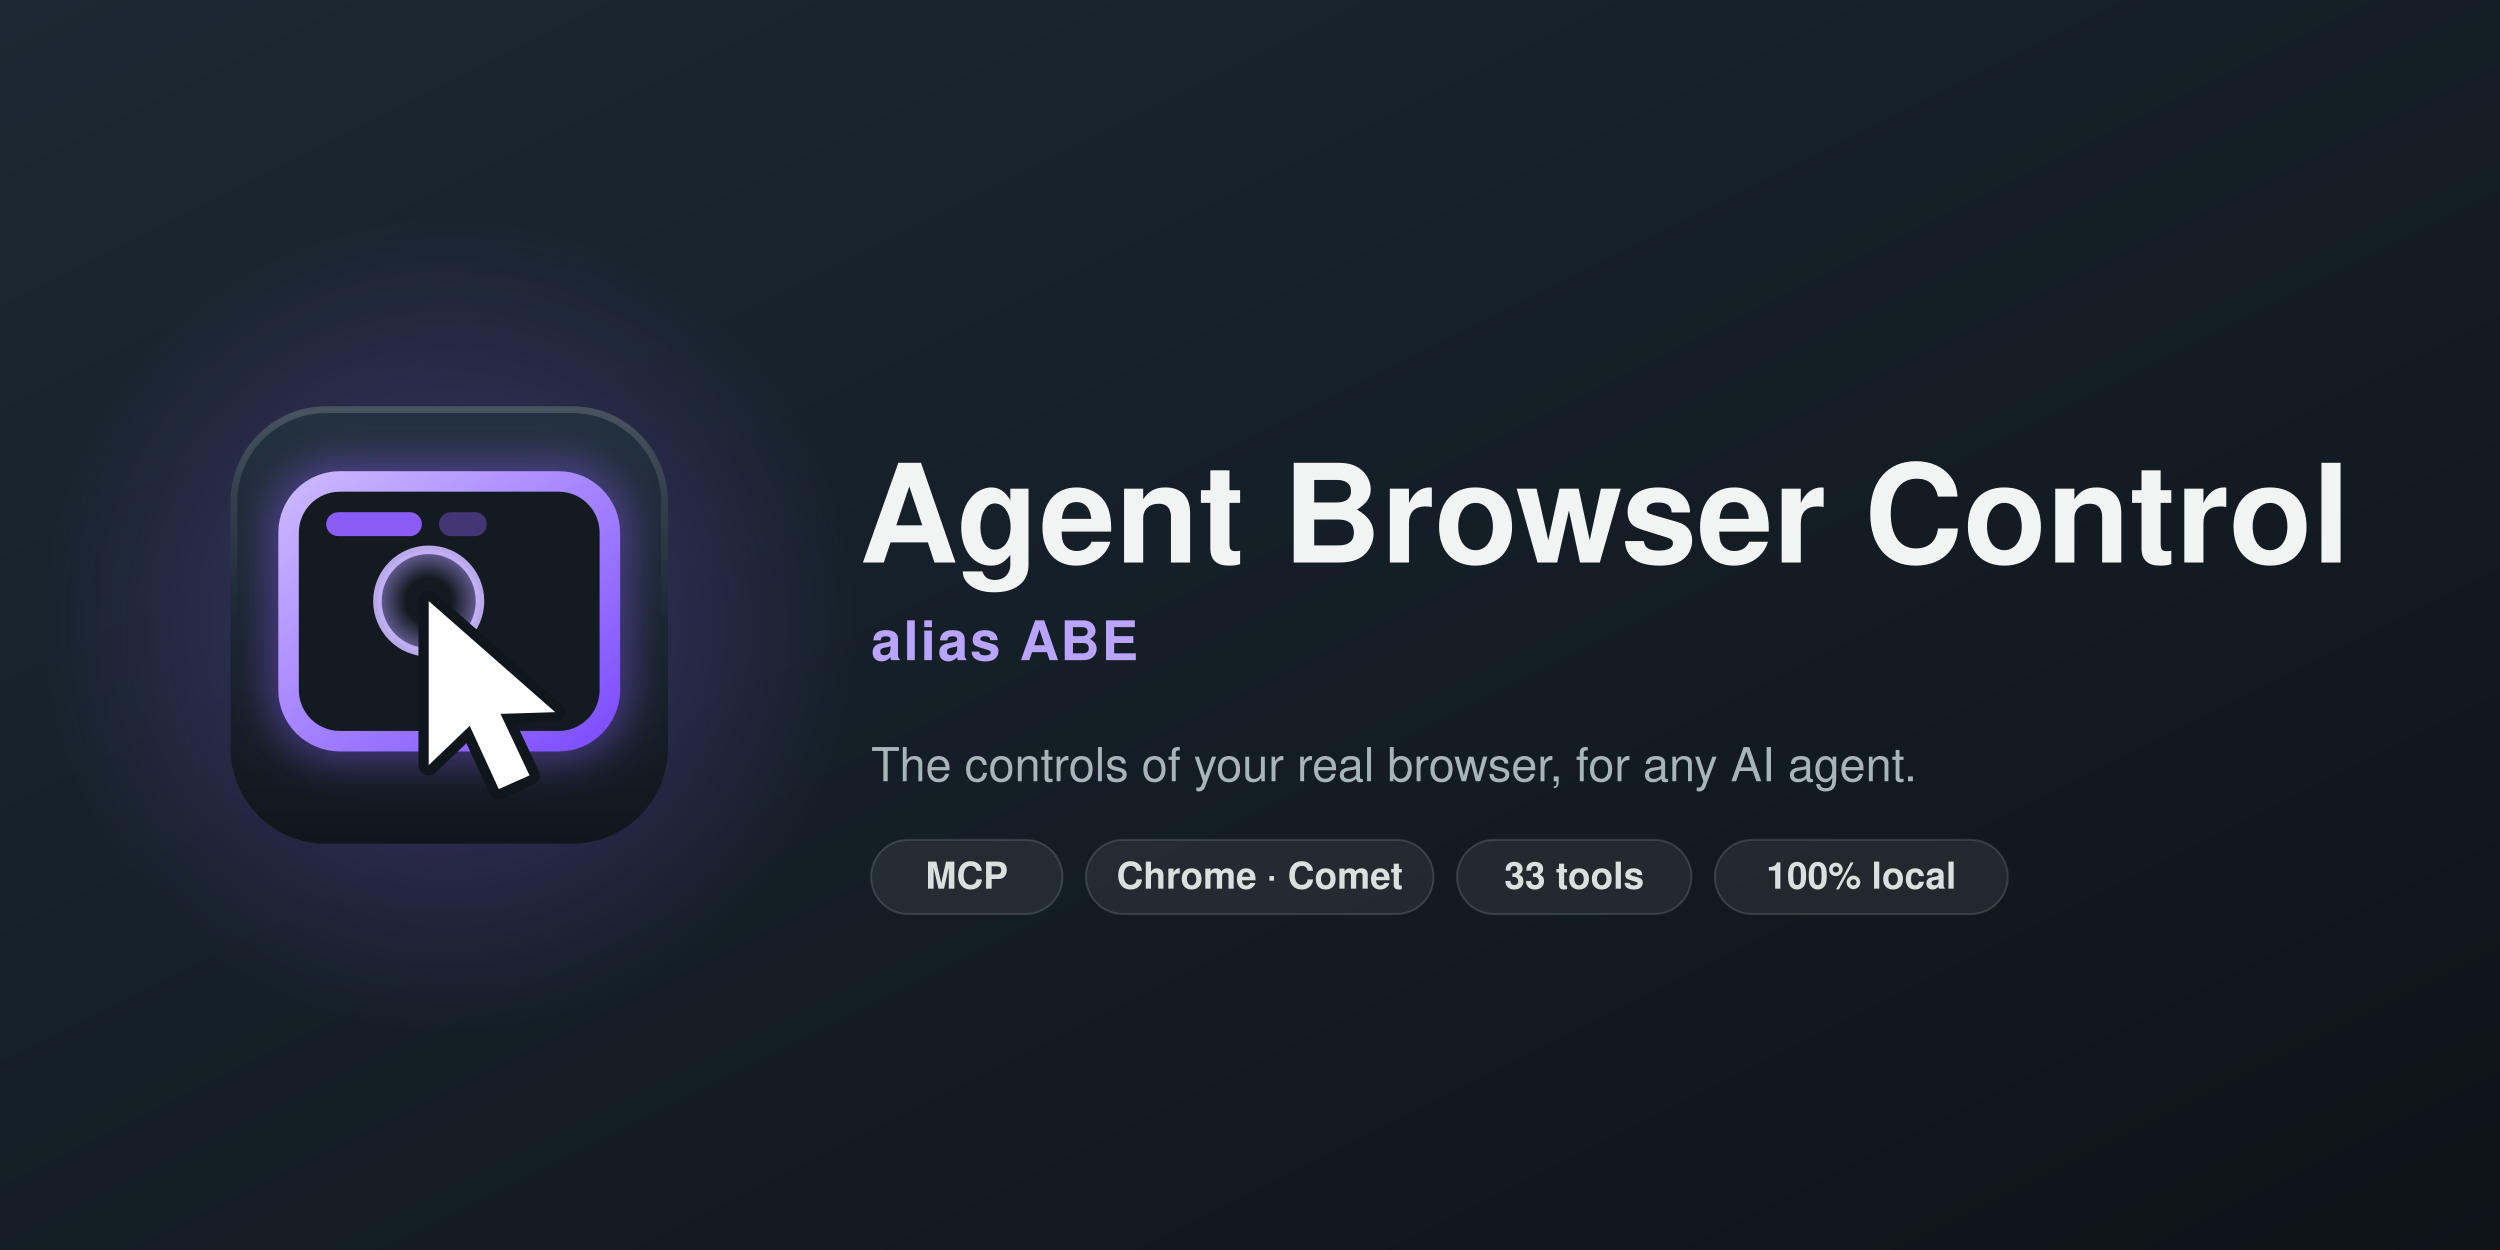
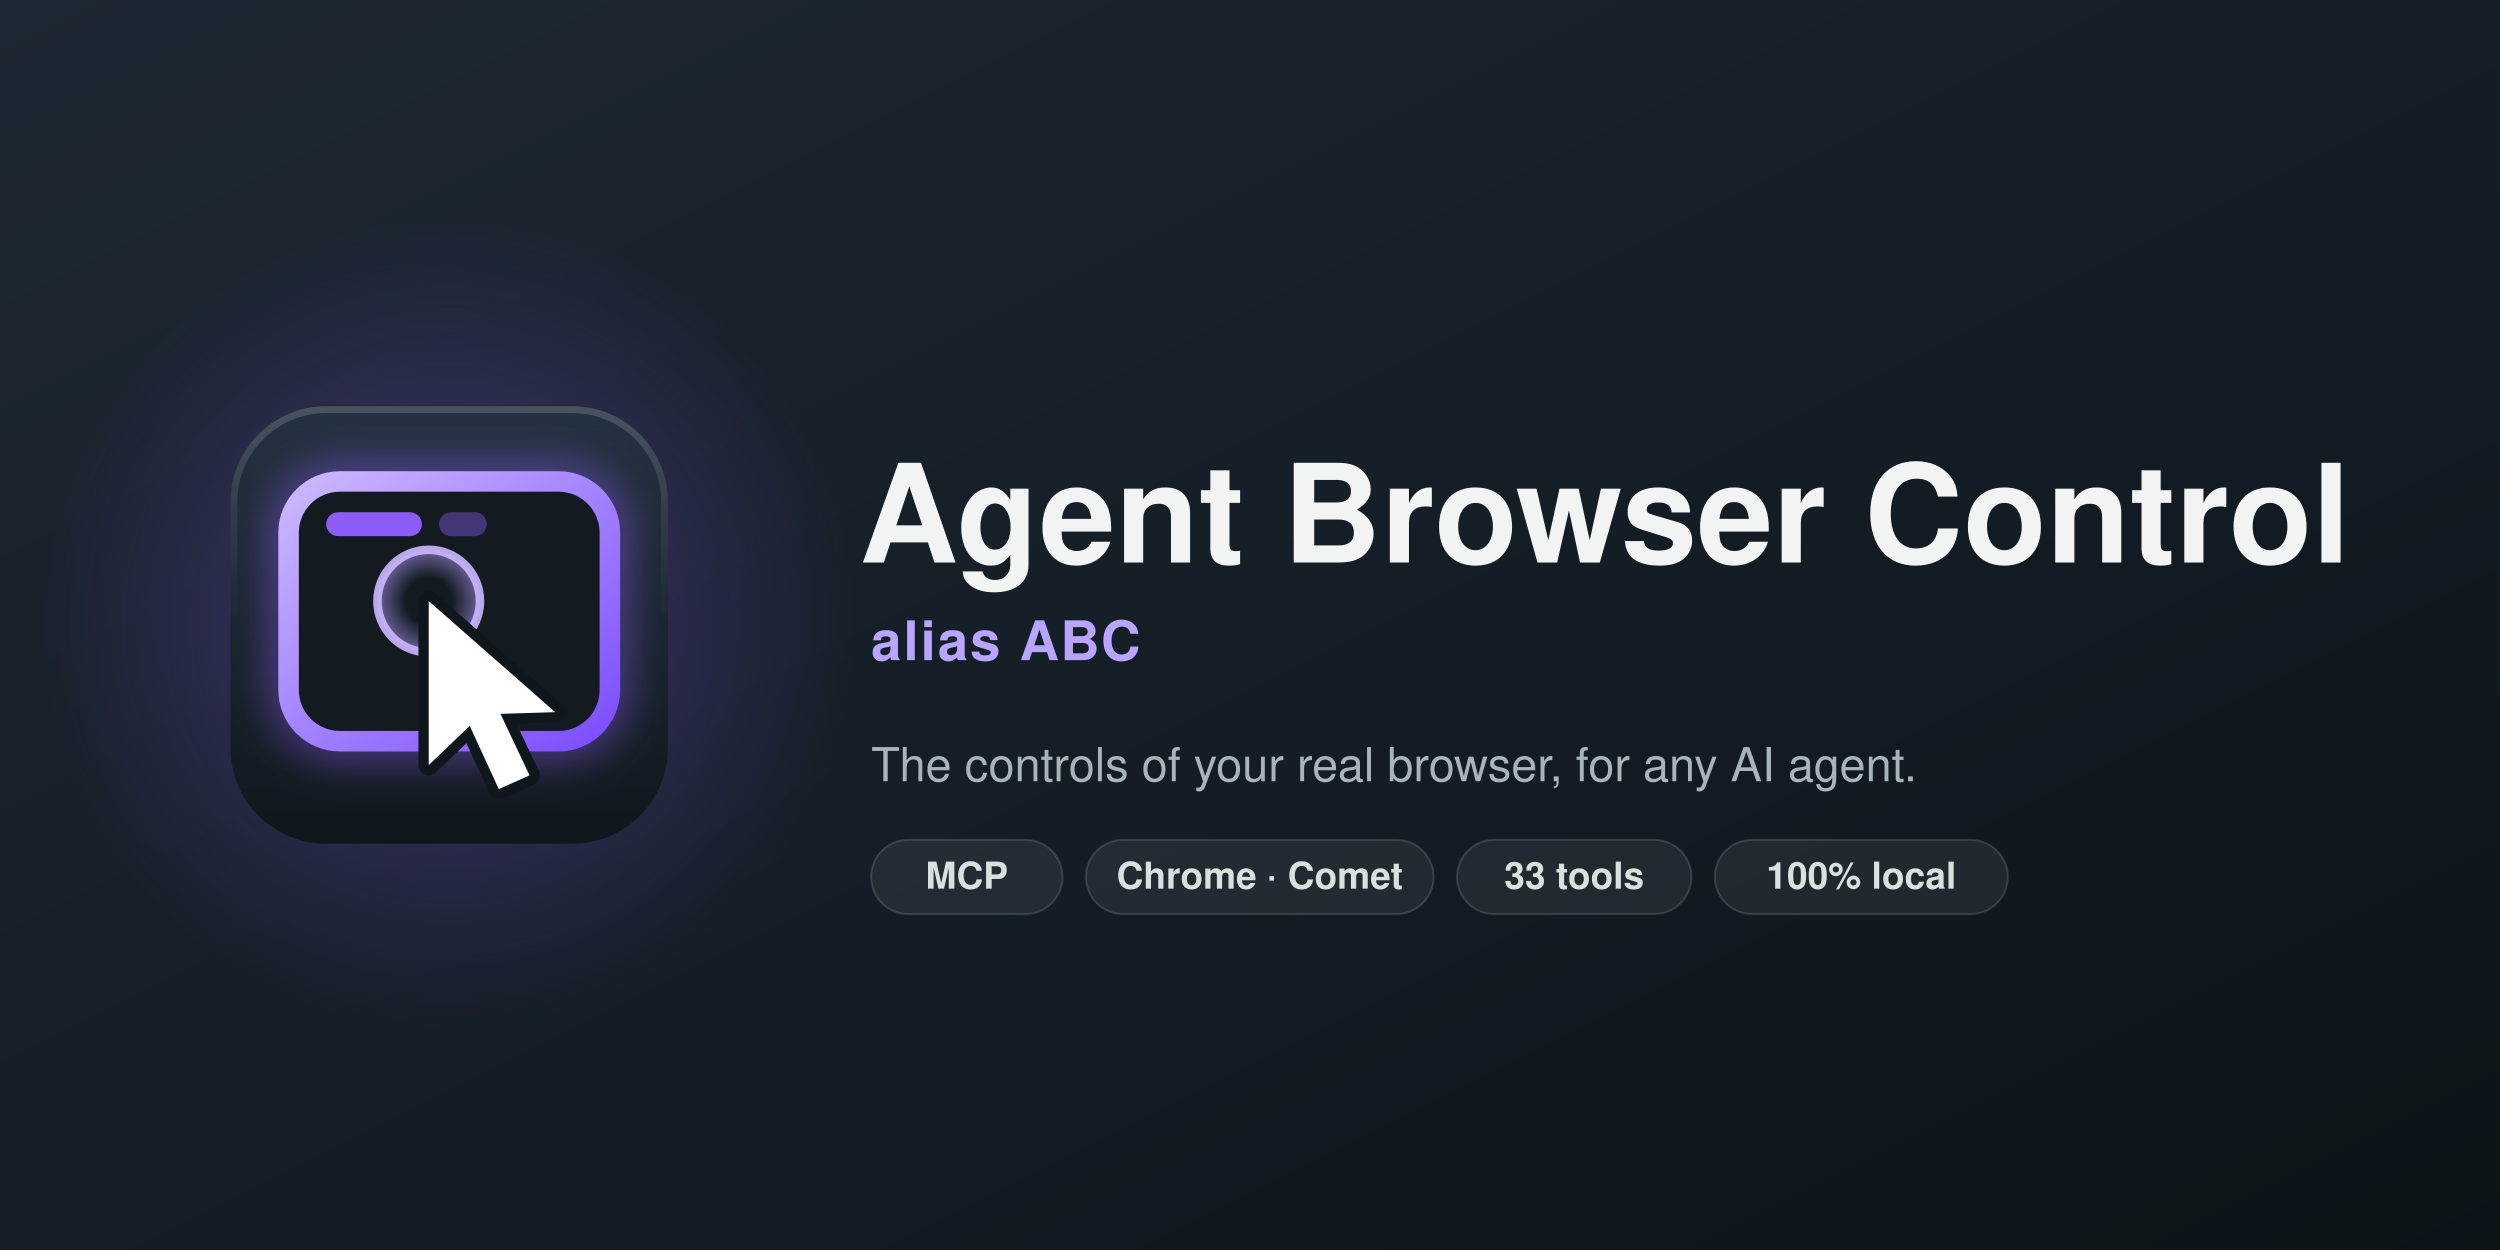
<svg xmlns="http://www.w3.org/2000/svg" viewBox="0 0 1280 640" width="1280" height="640">
  <defs>
    <linearGradient id="bg" x1="0" y1="0" x2="0" y2="1">
      <stop offset="0" stop-color="#243240" />
      <stop offset="1" stop-color="#10171c" />
    </linearGradient>
    <linearGradient id="edge" x1="0" y1="0" x2="0" y2="1">
      <stop offset="0" stop-color="#ffffff" stop-opacity=".16" />
      <stop offset=".5" stop-color="#ffffff" stop-opacity="0" />
    </linearGradient>
    <linearGradient id="frame" x1="0" y1="0" x2="1" y2="1">
      <stop offset="0" stop-color="#cbb8ff" />
      <stop offset="1" stop-color="#7c4dff" />
    </linearGradient>
    <radialGradient id="pulse">
      <stop offset=".45" stop-color="#b79cff" stop-opacity="0" />
      <stop offset="1" stop-color="#b79cff" stop-opacity=".55" />
    </radialGradient>
    <filter id="glow" x="-40%" y="-40%" width="180%" height="180%">
      <feGaussianBlur stdDeviation="6" />
    </filter>
    <linearGradient id="page" x1="0" y1="0" x2="1" y2="1">
      <stop offset="0" stop-color="#1c2833" />
      <stop offset="1" stop-color="#0d1418" />
    </linearGradient>
    <radialGradient id="aura" cx="0.5" cy="0.5" r="0.5">
      <stop offset="0" stop-color="#8b5cf6" stop-opacity=".35" />
      <stop offset="1" stop-color="#8b5cf6" stop-opacity="0" />
    </radialGradient>
  </defs>
  <rect width="1280" height="640" fill="url(#page)" />
  <circle cx="230" cy="320" r="210" fill="url(#aura)" />
  <g transform="translate(118 208) scale(1.75)">
    <rect width="128" height="128" rx="28" fill="url(#bg)" />
    <rect x="1" y="1" width="126" height="126" rx="27" fill="none" stroke="url(#edge)" stroke-width="2" />
    <rect x="17" y="22" width="94" height="76" rx="15" fill="none" stroke="#8b5cf6" stroke-width="10" opacity=".55" filter="url(#glow)" />
    <rect x="17" y="22" width="94" height="76" rx="15" fill="#131b21" stroke="url(#frame)" stroke-width="6" />
    <rect x="28" y="31" width="28" height="7" rx="3.5" fill="#8b5cf6" />
    <rect x="61" y="31" width="14" height="7" rx="3.5" fill="#8b5cf6" opacity=".4" />
    <circle cx="58" cy="57" r="15" fill="url(#pulse)" />
    <circle cx="58" cy="57" r="15" fill="none" stroke="#cbb8ff" stroke-width="2.5" opacity=".9" />
    <path d="M58 57 L58 105 L70 93.5 L78.5 112 L87.5 108 L79 90 L95 89.5 Z" fill="#ffffff" stroke="#10171c" stroke-width="6" stroke-linejoin="round" paint-order="stroke" />
  </g>
  <text x="440" y="288" font-family="Segoe UI Variable Display, Segoe UI, Helvetica, Arial, sans-serif" font-size="70" font-weight="700" fill="#f1f4f2">Agent Browser Control</text>
-   <text x="446" y="338" font-family="Segoe UI, Helvetica, Arial, sans-serif" font-size="28" font-weight="600" fill="#b9a4ff" letter-spacing="1">alias ABE</text>
+   <text x="446" y="338" font-family="Segoe UI, Helvetica, Arial, sans-serif" font-size="28" font-weight="600" fill="#b9a4ff" letter-spacing="1">alias ABC</text>
  <text x="446" y="400" font-family="Segoe UI, Helvetica, Arial, sans-serif" font-size="24" fill="#a7b4b8">The controls of your real browser, for any AI agent.</text>
  <g font-family="Segoe UI, Helvetica, Arial, sans-serif" font-size="19" font-weight="600" fill="#d9e1de">
    <rect x="446" y="430" width="98" height="38" rx="19" fill="#ffffff" fill-opacity=".07" stroke="#ffffff" stroke-opacity=".14" />
    <text x="495" y="455" text-anchor="middle">MCP</text>
    <rect x="556" y="430" width="178" height="38" rx="19" fill="#ffffff" fill-opacity=".07" stroke="#ffffff" stroke-opacity=".14" />
    <text x="645" y="455" text-anchor="middle">Chrome · Comet</text>
    <rect x="746" y="430" width="120" height="38" rx="19" fill="#ffffff" fill-opacity=".07" stroke="#ffffff" stroke-opacity=".14" />
    <text x="806" y="455" text-anchor="middle">33 tools</text>
    <rect x="878" y="430" width="150" height="38" rx="19" fill="#ffffff" fill-opacity=".07" stroke="#ffffff" stroke-opacity=".14" />
    <text x="953" y="455" text-anchor="middle">100% local</text>
  </g>
</svg>
